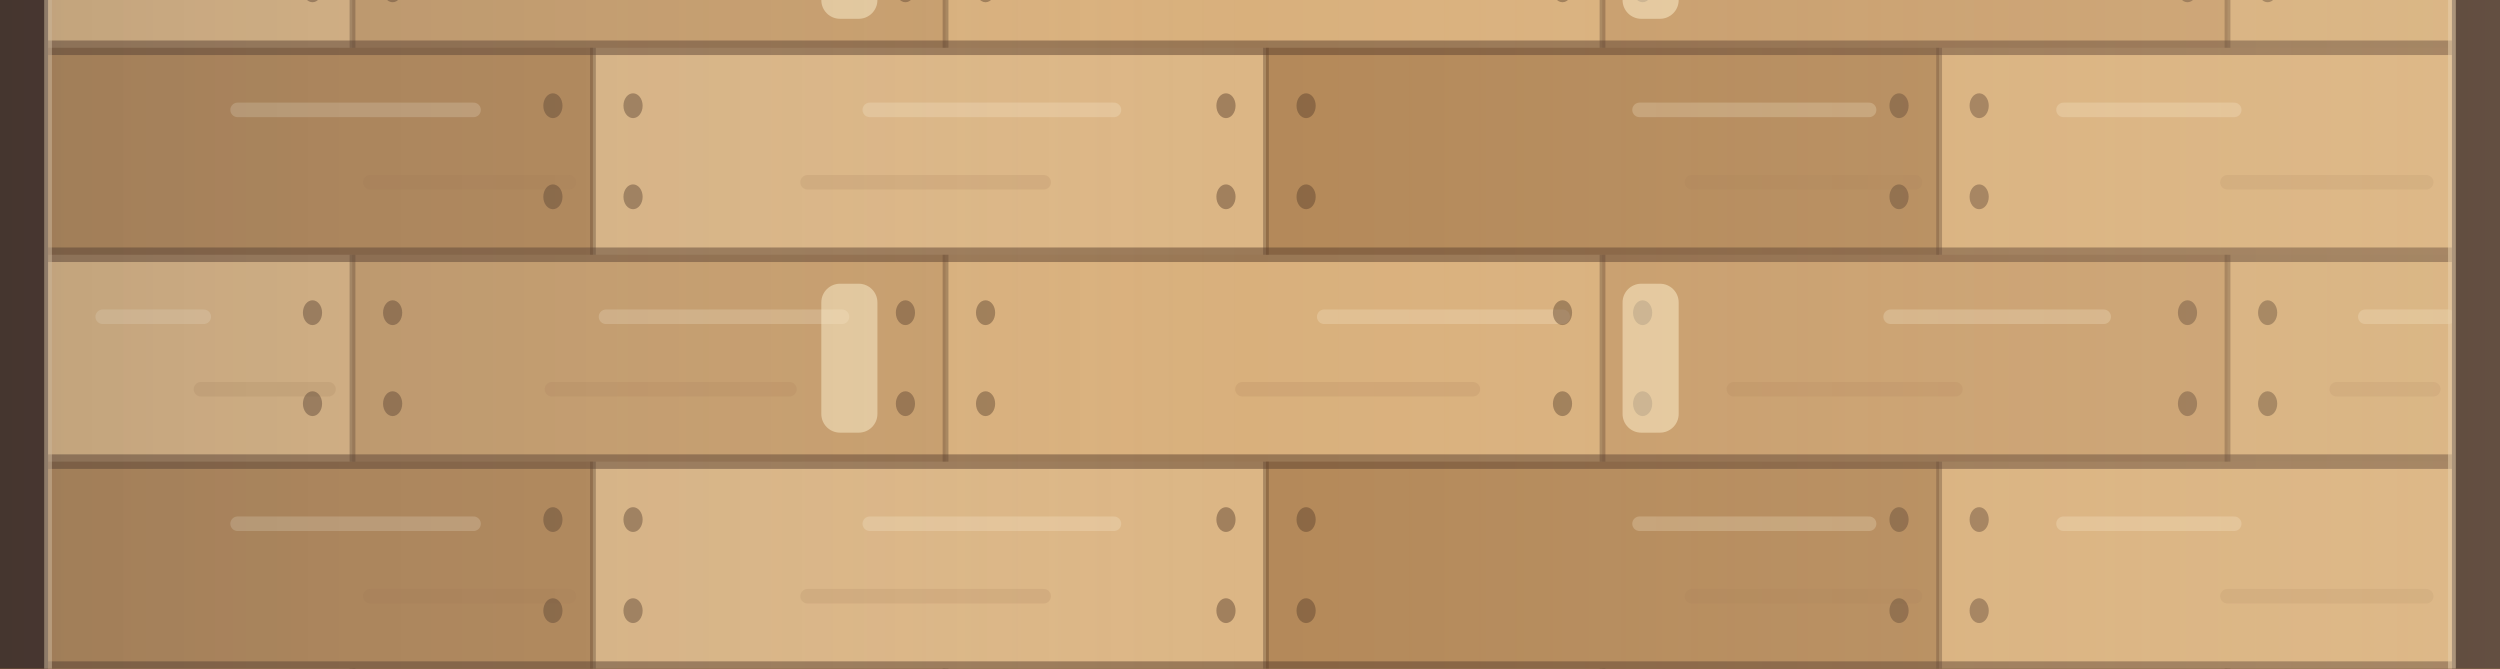
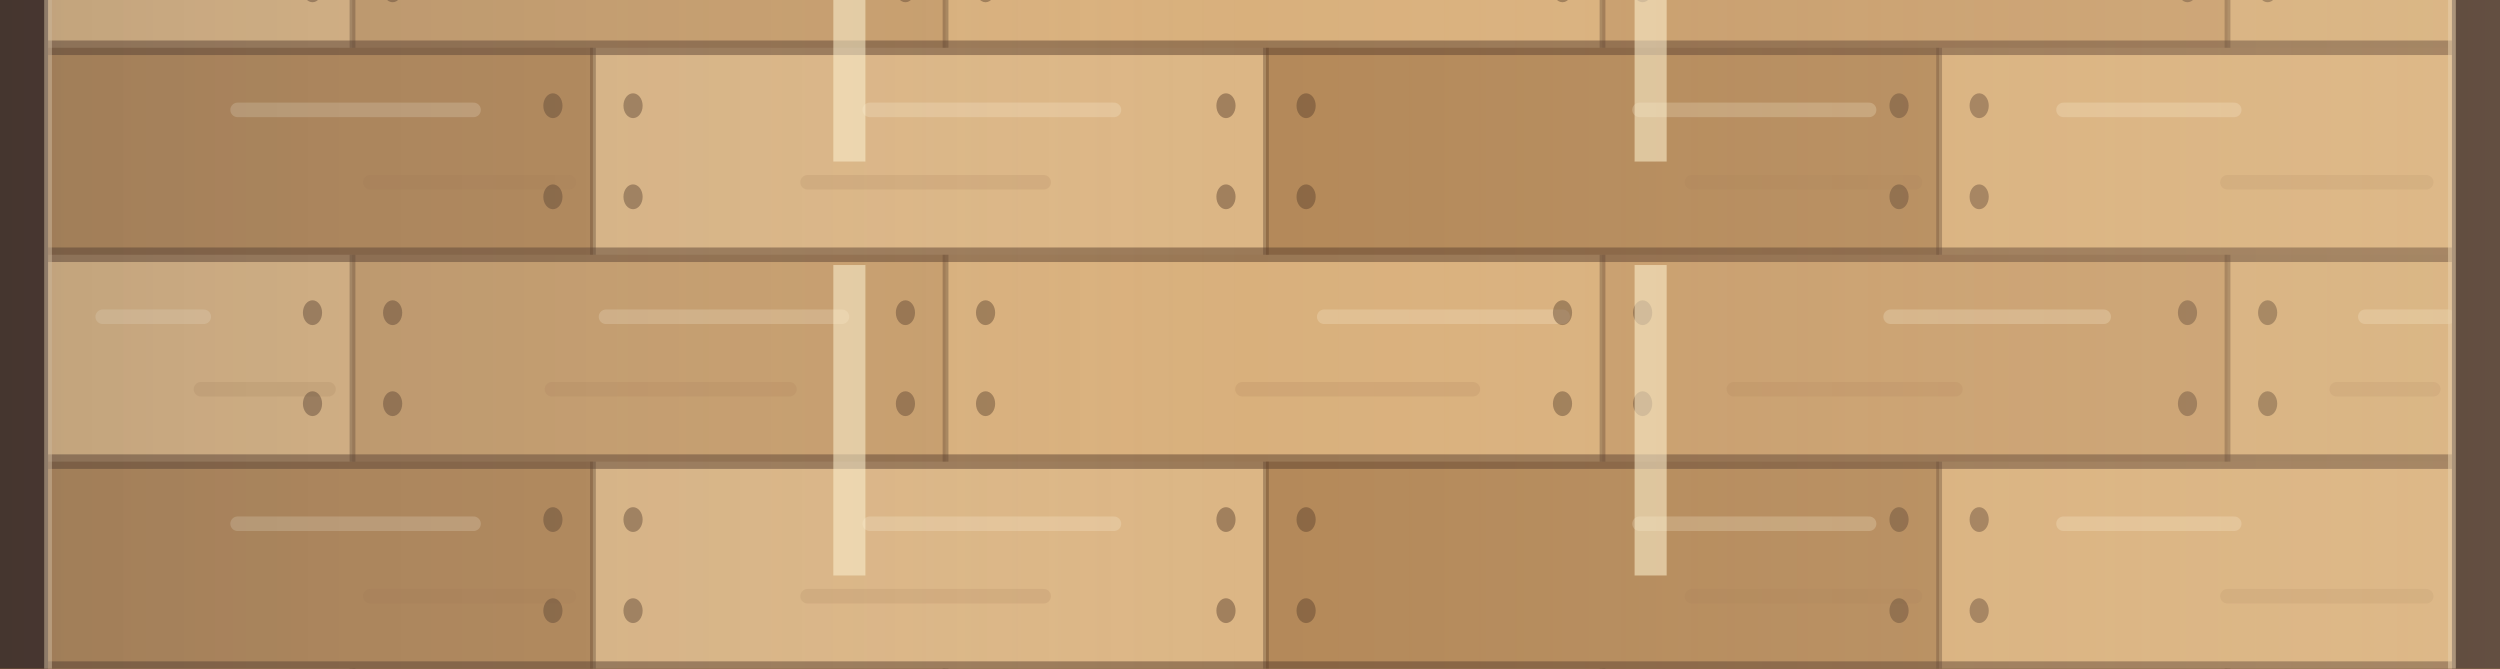
<svg xmlns="http://www.w3.org/2000/svg" width="258" height="69" viewBox="0 0 258 69">
  <rect width="258" height="69" fill="#C79C6A" />
  <rect x="0" y="-37.79" width="61.19" height="21.96" fill="#b48858" />
  <rect x="61.19" y="-37.79" width="69.46" height="21.96" fill="#dcb685" />
  <rect x="130.65" y="-37.79" width="69.47" height="21.96" fill="#b48959" />
  <rect x="200.12" y="-37.79" width="57.88" height="21.96" fill="#d8af7b" />
  <rect x="0" y="-16.43" width="36.38" height="21.96" fill="#dcb583" />
  <rect x="36.38" y="-16.43" width="61.2" height="21.96" fill="#c89e6c" />
  <rect x="97.58" y="-16.43" width="67.8" height="21.96" fill="#d9b07c" />
  <rect x="165.38" y="-16.43" width="64.5" height="21.96" fill="#c89d6b" />
  <rect x="229.88" y="-16.43" width="28.12" height="21.96" fill="#d5ad79" />
  <rect x="0" y="4.93" width="61.19" height="21.96" fill="#b48858" />
  <rect x="61.19" y="4.93" width="69.46" height="21.96" fill="#dcb685" />
  <rect x="130.65" y="4.93" width="69.47" height="21.96" fill="#b48959" />
  <rect x="200.12" y="4.93" width="57.88" height="21.96" fill="#d8af7b" />
  <rect x="0" y="26.29" width="36.38" height="21.95" fill="#dcb583" />
  <rect x="36.38" y="26.29" width="61.2" height="21.95" fill="#c89e6c" />
  <rect x="97.58" y="26.29" width="67.8" height="21.95" fill="#d9b07c" />
  <rect x="165.38" y="26.29" width="64.5" height="21.95" fill="#c89d6b" />
  <rect x="229.88" y="26.29" width="28.12" height="21.95" fill="#d5ad79" />
  <rect x="0" y="47.64" width="61.19" height="21.96" fill="#b48858" />
  <rect x="61.19" y="47.64" width="69.46" height="21.96" fill="#dcb685" />
  <rect x="130.65" y="47.64" width="69.47" height="21.96" fill="#b48959" />
  <rect x="200.12" y="47.64" width="57.88" height="21.96" fill="#d8af7b" />
  <rect x="0" y="69" width="36.38" height="21.96" fill="#dcb583" />
  <rect x="36.38" y="69" width="61.2" height="21.96" fill="#c89e6c" />
  <rect x="97.58" y="69" width="67.8" height="21.96" fill="#d9b07c" />
  <rect x="165.38" y="69" width="64.5" height="21.96" fill="#c89d6b" />
  <rect x="229.88" y="69" width="28.12" height="21.96" fill="#d5ad79" />
  <rect x="0" y="90.36" width="61.19" height="21.95" fill="#b48858" />
  <rect x="61.19" y="90.36" width="69.46" height="21.95" fill="#dcb685" />
  <rect x="130.65" y="90.36" width="69.47" height="21.95" fill="#b48959" />
  <rect x="200.12" y="90.36" width="57.88" height="21.95" fill="#d8af7b" />
  <path d="M24.52 -31.38H48.87" stroke="#FFF6DE" stroke-opacity="0.22" stroke-width="1.5" stroke-linecap="round" />
  <path d="M38.22 -23.9H58.71" stroke="#9C744B" stroke-opacity="0.16" stroke-width="1.5" stroke-linecap="round" />
  <path d="M89.76 -31.38H114.96" stroke="#FFF6DE" stroke-opacity="0.22" stroke-width="1.5" stroke-linecap="round" />
  <path d="M83.34 -23.9H107.71" stroke="#9C744B" stroke-opacity="0.16" stroke-width="1.5" stroke-linecap="round" />
  <path d="M169.2 -31.38H192.89" stroke="#FFF6DE" stroke-opacity="0.22" stroke-width="1.5" stroke-linecap="round" />
  <path d="M174.61 -23.9H197.63" stroke="#9C744B" stroke-opacity="0.16" stroke-width="1.5" stroke-linecap="round" />
  <path d="M212.95 -31.38H230.57" stroke="#FFF6DE" stroke-opacity="0.22" stroke-width="1.5" stroke-linecap="round" />
  <path d="M229.87 -23.9H250.38" stroke="#9C744B" stroke-opacity="0.16" stroke-width="1.5" stroke-linecap="round" />
  <path d="M10.6 -10.02H21.03" stroke="#FFF6DE" stroke-opacity="0.22" stroke-width="1.5" stroke-linecap="round" />
  <path d="M20.74 -2.55H33.9" stroke="#9C744B" stroke-opacity="0.16" stroke-width="1.5" stroke-linecap="round" />
  <path d="M62.54 -10.02H86.89" stroke="#FFF6DE" stroke-opacity="0.22" stroke-width="1.5" stroke-linecap="round" />
  <path d="M56.96 -2.55H81.47" stroke="#9C744B" stroke-opacity="0.16" stroke-width="1.5" stroke-linecap="round" />
  <path d="M136.66 -10.02H161.27" stroke="#FFF6DE" stroke-opacity="0.22" stroke-width="1.5" stroke-linecap="round" />
  <path d="M128.22 -2.55H152" stroke="#9C744B" stroke-opacity="0.16" stroke-width="1.5" stroke-linecap="round" />
  <path d="M195.11 -10.02H217.1" stroke="#FFF6DE" stroke-opacity="0.22" stroke-width="1.5" stroke-linecap="round" />
  <path d="M178.93 -2.55H201.8" stroke="#9C744B" stroke-opacity="0.16" stroke-width="1.5" stroke-linecap="round" />
  <path d="M244.1 -10.02H252.66" stroke="#FFF6DE" stroke-opacity="0.22" stroke-width="1.5" stroke-linecap="round" />
  <path d="M241.15 -2.55H251.11" stroke="#9C744B" stroke-opacity="0.16" stroke-width="1.5" stroke-linecap="round" />
  <path d="M24.52 11.34H48.87" stroke="#FFF6DE" stroke-opacity="0.22" stroke-width="1.5" stroke-linecap="round" />
  <path d="M38.22 18.81H58.71" stroke="#9C744B" stroke-opacity="0.16" stroke-width="1.5" stroke-linecap="round" />
  <path d="M89.76 11.34H114.96" stroke="#FFF6DE" stroke-opacity="0.22" stroke-width="1.5" stroke-linecap="round" />
  <path d="M83.34 18.81H107.71" stroke="#9C744B" stroke-opacity="0.16" stroke-width="1.5" stroke-linecap="round" />
  <path d="M169.2 11.34H192.89" stroke="#FFF6DE" stroke-opacity="0.22" stroke-width="1.5" stroke-linecap="round" />
  <path d="M174.61 18.81H197.63" stroke="#9C744B" stroke-opacity="0.16" stroke-width="1.5" stroke-linecap="round" />
  <path d="M212.95 11.34H230.57" stroke="#FFF6DE" stroke-opacity="0.22" stroke-width="1.5" stroke-linecap="round" />
  <path d="M229.87 18.81H250.38" stroke="#9C744B" stroke-opacity="0.16" stroke-width="1.5" stroke-linecap="round" />
  <path d="M10.6 32.69H21.03" stroke="#FFF6DE" stroke-opacity="0.22" stroke-width="1.5" stroke-linecap="round" />
  <path d="M20.74 40.17H33.9" stroke="#9C744B" stroke-opacity="0.16" stroke-width="1.5" stroke-linecap="round" />
  <path d="M62.54 32.69H86.89" stroke="#FFF6DE" stroke-opacity="0.22" stroke-width="1.5" stroke-linecap="round" />
  <path d="M56.96 40.17H81.47" stroke="#9C744B" stroke-opacity="0.16" stroke-width="1.5" stroke-linecap="round" />
  <path d="M136.66 32.69H161.27" stroke="#FFF6DE" stroke-opacity="0.22" stroke-width="1.5" stroke-linecap="round" />
  <path d="M128.22 40.17H152" stroke="#9C744B" stroke-opacity="0.16" stroke-width="1.5" stroke-linecap="round" />
  <path d="M195.11 32.69H217.1" stroke="#FFF6DE" stroke-opacity="0.22" stroke-width="1.5" stroke-linecap="round" />
  <path d="M178.93 40.17H201.8" stroke="#9C744B" stroke-opacity="0.16" stroke-width="1.5" stroke-linecap="round" />
  <path d="M244.1 32.69H252.66" stroke="#FFF6DE" stroke-opacity="0.22" stroke-width="1.5" stroke-linecap="round" />
  <path d="M241.15 40.17H251.11" stroke="#9C744B" stroke-opacity="0.16" stroke-width="1.5" stroke-linecap="round" />
  <path d="M24.52 54.05H48.87" stroke="#FFF6DE" stroke-opacity="0.22" stroke-width="1.5" stroke-linecap="round" />
  <path d="M38.22 61.53H58.71" stroke="#9C744B" stroke-opacity="0.16" stroke-width="1.5" stroke-linecap="round" />
  <path d="M89.76 54.05H114.96" stroke="#FFF6DE" stroke-opacity="0.22" stroke-width="1.5" stroke-linecap="round" />
  <path d="M83.34 61.53H107.71" stroke="#9C744B" stroke-opacity="0.16" stroke-width="1.5" stroke-linecap="round" />
  <path d="M169.2 54.05H192.89" stroke="#FFF6DE" stroke-opacity="0.22" stroke-width="1.5" stroke-linecap="round" />
  <path d="M174.61 61.53H197.63" stroke="#9C744B" stroke-opacity="0.16" stroke-width="1.5" stroke-linecap="round" />
  <path d="M212.95 54.05H230.57" stroke="#FFF6DE" stroke-opacity="0.22" stroke-width="1.5" stroke-linecap="round" />
  <path d="M229.87 61.53H250.38" stroke="#9C744B" stroke-opacity="0.16" stroke-width="1.5" stroke-linecap="round" />
  <path d="M10.6 75.41H21.03" stroke="#FFF6DE" stroke-opacity="0.22" stroke-width="1.5" stroke-linecap="round" />
  <path d="M20.74 82.88H33.9" stroke="#9C744B" stroke-opacity="0.16" stroke-width="1.5" stroke-linecap="round" />
  <path d="M62.54 75.41H86.89" stroke="#FFF6DE" stroke-opacity="0.22" stroke-width="1.5" stroke-linecap="round" />
  <path d="M56.96 82.88H81.47" stroke="#9C744B" stroke-opacity="0.16" stroke-width="1.5" stroke-linecap="round" />
  <path d="M136.66 75.41H161.27" stroke="#FFF6DE" stroke-opacity="0.22" stroke-width="1.5" stroke-linecap="round" />
  <path d="M128.22 82.88H152" stroke="#9C744B" stroke-opacity="0.16" stroke-width="1.5" stroke-linecap="round" />
  <path d="M195.11 75.41H217.1" stroke="#FFF6DE" stroke-opacity="0.22" stroke-width="1.5" stroke-linecap="round" />
  <path d="M178.93 82.88H201.8" stroke="#9C744B" stroke-opacity="0.16" stroke-width="1.5" stroke-linecap="round" />
  <path d="M244.1 75.41H252.66" stroke="#FFF6DE" stroke-opacity="0.22" stroke-width="1.5" stroke-linecap="round" />
  <path d="M241.15 82.88H251.11" stroke="#9C744B" stroke-opacity="0.16" stroke-width="1.5" stroke-linecap="round" />
  <path d="M24.52 96.76H48.87" stroke="#FFF6DE" stroke-opacity="0.22" stroke-width="1.5" stroke-linecap="round" />
  <path d="M38.22 104.24H58.71" stroke="#9C744B" stroke-opacity="0.16" stroke-width="1.5" stroke-linecap="round" />
  <path d="M89.76 96.76H114.96" stroke="#FFF6DE" stroke-opacity="0.22" stroke-width="1.5" stroke-linecap="round" />
  <path d="M83.34 104.24H107.71" stroke="#9C744B" stroke-opacity="0.16" stroke-width="1.5" stroke-linecap="round" />
  <path d="M169.2 96.76H192.89" stroke="#FFF6DE" stroke-opacity="0.22" stroke-width="1.5" stroke-linecap="round" />
  <path d="M174.61 104.24H197.63" stroke="#9C744B" stroke-opacity="0.16" stroke-width="1.5" stroke-linecap="round" />
  <path d="M212.95 96.76H230.57" stroke="#FFF6DE" stroke-opacity="0.22" stroke-width="1.5" stroke-linecap="round" />
  <path d="M229.87 104.24H250.38" stroke="#9C744B" stroke-opacity="0.16" stroke-width="1.5" stroke-linecap="round" />
  <path d="M61.19 -37.79V-16.43" stroke="#5A3F2C" stroke-opacity=".38" stroke-width="0.6" />
  <path d="M130.65 -37.79V-16.43" stroke="#5A3F2C" stroke-opacity=".38" stroke-width="0.6" />
  <path d="M200.12 -37.79V-16.43" stroke="#5A3F2C" stroke-opacity=".38" stroke-width="0.6" />
  <path d="M0 -37.79H258" stroke="#5A3F2C" stroke-opacity=".5" stroke-width="1.5" />
  <path d="M36.38 -16.43V4.93" stroke="#5A3F2C" stroke-opacity=".38" stroke-width="0.6" />
  <path d="M97.58 -16.43V4.93" stroke="#5A3F2C" stroke-opacity=".38" stroke-width="0.6" />
  <path d="M165.38 -16.43V4.93" stroke="#5A3F2C" stroke-opacity=".38" stroke-width="0.6" />
  <path d="M229.88 -16.43V4.93" stroke="#5A3F2C" stroke-opacity=".38" stroke-width="0.6" />
  <path d="M0 -16.43H258" stroke="#5A3F2C" stroke-opacity=".5" stroke-width="1.5" />
  <path d="M61.19 4.93V26.29" stroke="#5A3F2C" stroke-opacity=".38" stroke-width="0.6" />
  <path d="M130.65 4.93V26.29" stroke="#5A3F2C" stroke-opacity=".38" stroke-width="0.6" />
  <path d="M200.12 4.93V26.29" stroke="#5A3F2C" stroke-opacity=".38" stroke-width="0.6" />
  <path d="M0 4.93H258" stroke="#5A3F2C" stroke-opacity=".5" stroke-width="1.5" />
  <path d="M36.38 26.29V47.64" stroke="#5A3F2C" stroke-opacity=".38" stroke-width="0.6" />
  <path d="M97.58 26.29V47.64" stroke="#5A3F2C" stroke-opacity=".38" stroke-width="0.6" />
  <path d="M165.38 26.29V47.64" stroke="#5A3F2C" stroke-opacity=".38" stroke-width="0.6" />
  <path d="M229.88 26.29V47.64" stroke="#5A3F2C" stroke-opacity=".38" stroke-width="0.6" />
  <path d="M0 26.29H258" stroke="#5A3F2C" stroke-opacity=".5" stroke-width="1.5" />
  <path d="M61.19 47.64V69" stroke="#5A3F2C" stroke-opacity=".38" stroke-width="0.6" />
  <path d="M130.65 47.64V69" stroke="#5A3F2C" stroke-opacity=".38" stroke-width="0.6" />
  <path d="M200.12 47.64V69" stroke="#5A3F2C" stroke-opacity=".38" stroke-width="0.6" />
  <path d="M0 47.64H258" stroke="#5A3F2C" stroke-opacity=".5" stroke-width="1.5" />
  <path d="M36.38 69V90.36" stroke="#5A3F2C" stroke-opacity=".38" stroke-width="0.6" />
  <path d="M97.58 69V90.36" stroke="#5A3F2C" stroke-opacity=".38" stroke-width="0.6" />
  <path d="M165.38 69V90.36" stroke="#5A3F2C" stroke-opacity=".38" stroke-width="0.6" />
  <path d="M229.88 69V90.36" stroke="#5A3F2C" stroke-opacity=".38" stroke-width="0.6" />
  <path d="M0 69H258" stroke="#5A3F2C" stroke-opacity=".5" stroke-width="1.5" />
  <path d="M61.19 90.36V111.71" stroke="#5A3F2C" stroke-opacity=".38" stroke-width="0.6" />
  <path d="M130.65 90.36V111.71" stroke="#5A3F2C" stroke-opacity=".38" stroke-width="0.6" />
  <path d="M200.12 90.36V111.71" stroke="#5A3F2C" stroke-opacity=".38" stroke-width="0.6" />
  <path d="M0 90.36H258" stroke="#5A3F2C" stroke-opacity=".5" stroke-width="1.5" />
  <ellipse cx="57.06" cy="-31.81" rx="0.99" ry="1.28" fill="#5A3F2C" fill-opacity=".45" />
  <ellipse cx="57.06" cy="-22.41" rx="0.99" ry="1.28" fill="#5A3F2C" fill-opacity=".45" />
  <ellipse cx="65.33" cy="-31.81" rx="0.99" ry="1.28" fill="#5A3F2C" fill-opacity=".45" />
  <ellipse cx="65.33" cy="-22.41" rx="0.99" ry="1.28" fill="#5A3F2C" fill-opacity=".45" />
  <ellipse cx="126.52" cy="-31.81" rx="0.99" ry="1.28" fill="#5A3F2C" fill-opacity=".45" />
  <ellipse cx="126.52" cy="-22.41" rx="0.99" ry="1.28" fill="#5A3F2C" fill-opacity=".45" />
  <ellipse cx="134.79" cy="-31.81" rx="0.99" ry="1.28" fill="#5A3F2C" fill-opacity=".45" />
  <ellipse cx="134.79" cy="-22.41" rx="0.99" ry="1.28" fill="#5A3F2C" fill-opacity=".45" />
  <ellipse cx="195.98" cy="-31.81" rx="0.99" ry="1.28" fill="#5A3F2C" fill-opacity=".45" />
  <ellipse cx="195.98" cy="-22.41" rx="0.99" ry="1.28" fill="#5A3F2C" fill-opacity=".45" />
  <ellipse cx="204.25" cy="-31.81" rx="0.99" ry="1.28" fill="#5A3F2C" fill-opacity=".45" />
  <ellipse cx="204.25" cy="-22.41" rx="0.99" ry="1.28" fill="#5A3F2C" fill-opacity=".45" />
  <ellipse cx="32.25" cy="-10.45" rx="0.99" ry="1.28" fill="#5A3F2C" fill-opacity=".45" />
  <ellipse cx="32.25" cy="-1.05" rx="0.99" ry="1.28" fill="#5A3F2C" fill-opacity=".45" />
  <ellipse cx="40.52" cy="-10.45" rx="0.99" ry="1.28" fill="#5A3F2C" fill-opacity=".45" />
  <ellipse cx="40.52" cy="-1.05" rx="0.99" ry="1.28" fill="#5A3F2C" fill-opacity=".45" />
  <ellipse cx="93.44" cy="-10.45" rx="0.99" ry="1.28" fill="#5A3F2C" fill-opacity=".45" />
  <ellipse cx="93.44" cy="-1.05" rx="0.99" ry="1.28" fill="#5A3F2C" fill-opacity=".45" />
  <ellipse cx="101.71" cy="-10.45" rx="0.99" ry="1.28" fill="#5A3F2C" fill-opacity=".45" />
  <ellipse cx="101.71" cy="-1.05" rx="0.99" ry="1.28" fill="#5A3F2C" fill-opacity=".45" />
  <ellipse cx="161.25" cy="-10.45" rx="0.99" ry="1.28" fill="#5A3F2C" fill-opacity=".45" />
  <ellipse cx="161.25" cy="-1.05" rx="0.99" ry="1.28" fill="#5A3F2C" fill-opacity=".45" />
  <ellipse cx="169.52" cy="-10.45" rx="0.99" ry="1.28" fill="#5A3F2C" fill-opacity=".45" />
  <ellipse cx="169.52" cy="-1.05" rx="0.99" ry="1.28" fill="#5A3F2C" fill-opacity=".45" />
  <ellipse cx="225.75" cy="-10.45" rx="0.99" ry="1.28" fill="#5A3F2C" fill-opacity=".45" />
  <ellipse cx="225.75" cy="-1.05" rx="0.99" ry="1.28" fill="#5A3F2C" fill-opacity=".45" />
  <ellipse cx="234.02" cy="-10.45" rx="0.99" ry="1.28" fill="#5A3F2C" fill-opacity=".45" />
  <ellipse cx="234.02" cy="-1.05" rx="0.99" ry="1.28" fill="#5A3F2C" fill-opacity=".45" />
  <ellipse cx="57.06" cy="10.91" rx="0.99" ry="1.28" fill="#5A3F2C" fill-opacity=".45" />
  <ellipse cx="57.06" cy="20.31" rx="0.99" ry="1.28" fill="#5A3F2C" fill-opacity=".45" />
  <ellipse cx="65.33" cy="10.91" rx="0.99" ry="1.28" fill="#5A3F2C" fill-opacity=".45" />
  <ellipse cx="65.33" cy="20.31" rx="0.99" ry="1.28" fill="#5A3F2C" fill-opacity=".45" />
  <ellipse cx="126.52" cy="10.91" rx="0.99" ry="1.28" fill="#5A3F2C" fill-opacity=".45" />
  <ellipse cx="126.52" cy="20.31" rx="0.99" ry="1.28" fill="#5A3F2C" fill-opacity=".45" />
  <ellipse cx="134.79" cy="10.91" rx="0.99" ry="1.28" fill="#5A3F2C" fill-opacity=".45" />
  <ellipse cx="134.79" cy="20.31" rx="0.99" ry="1.28" fill="#5A3F2C" fill-opacity=".45" />
  <ellipse cx="195.98" cy="10.91" rx="0.99" ry="1.28" fill="#5A3F2C" fill-opacity=".45" />
  <ellipse cx="195.98" cy="20.31" rx="0.99" ry="1.28" fill="#5A3F2C" fill-opacity=".45" />
  <ellipse cx="204.25" cy="10.91" rx="0.99" ry="1.28" fill="#5A3F2C" fill-opacity=".45" />
  <ellipse cx="204.25" cy="20.31" rx="0.99" ry="1.28" fill="#5A3F2C" fill-opacity=".45" />
  <ellipse cx="32.25" cy="32.27" rx="0.99" ry="1.28" fill="#5A3F2C" fill-opacity=".45" />
  <ellipse cx="32.25" cy="41.66" rx="0.99" ry="1.28" fill="#5A3F2C" fill-opacity=".45" />
  <ellipse cx="40.52" cy="32.27" rx="0.99" ry="1.28" fill="#5A3F2C" fill-opacity=".45" />
  <ellipse cx="40.52" cy="41.66" rx="0.99" ry="1.28" fill="#5A3F2C" fill-opacity=".45" />
  <ellipse cx="93.44" cy="32.27" rx="0.99" ry="1.28" fill="#5A3F2C" fill-opacity=".45" />
  <ellipse cx="93.44" cy="41.66" rx="0.99" ry="1.28" fill="#5A3F2C" fill-opacity=".45" />
  <ellipse cx="101.71" cy="32.27" rx="0.99" ry="1.28" fill="#5A3F2C" fill-opacity=".45" />
  <ellipse cx="101.71" cy="41.66" rx="0.99" ry="1.28" fill="#5A3F2C" fill-opacity=".45" />
  <ellipse cx="161.25" cy="32.27" rx="0.99" ry="1.28" fill="#5A3F2C" fill-opacity=".45" />
  <ellipse cx="161.25" cy="41.66" rx="0.99" ry="1.28" fill="#5A3F2C" fill-opacity=".45" />
  <ellipse cx="169.52" cy="32.27" rx="0.99" ry="1.28" fill="#5A3F2C" fill-opacity=".45" />
  <ellipse cx="169.52" cy="41.66" rx="0.99" ry="1.28" fill="#5A3F2C" fill-opacity=".45" />
  <ellipse cx="225.75" cy="32.27" rx="0.99" ry="1.28" fill="#5A3F2C" fill-opacity=".45" />
  <ellipse cx="225.75" cy="41.66" rx="0.99" ry="1.28" fill="#5A3F2C" fill-opacity=".45" />
  <ellipse cx="234.02" cy="32.27" rx="0.99" ry="1.28" fill="#5A3F2C" fill-opacity=".45" />
  <ellipse cx="234.02" cy="41.66" rx="0.99" ry="1.28" fill="#5A3F2C" fill-opacity=".45" />
  <ellipse cx="57.06" cy="53.62" rx="0.99" ry="1.28" fill="#5A3F2C" fill-opacity=".45" />
  <ellipse cx="57.06" cy="63.02" rx="0.99" ry="1.28" fill="#5A3F2C" fill-opacity=".45" />
  <ellipse cx="65.33" cy="53.62" rx="0.99" ry="1.28" fill="#5A3F2C" fill-opacity=".45" />
  <ellipse cx="65.33" cy="63.02" rx="0.99" ry="1.28" fill="#5A3F2C" fill-opacity=".45" />
  <ellipse cx="126.52" cy="53.62" rx="0.99" ry="1.28" fill="#5A3F2C" fill-opacity=".45" />
  <ellipse cx="126.52" cy="63.02" rx="0.99" ry="1.28" fill="#5A3F2C" fill-opacity=".45" />
  <ellipse cx="134.79" cy="53.62" rx="0.99" ry="1.28" fill="#5A3F2C" fill-opacity=".45" />
  <ellipse cx="134.79" cy="63.02" rx="0.99" ry="1.28" fill="#5A3F2C" fill-opacity=".45" />
  <ellipse cx="195.98" cy="53.62" rx="0.99" ry="1.28" fill="#5A3F2C" fill-opacity=".45" />
  <ellipse cx="195.98" cy="63.02" rx="0.99" ry="1.28" fill="#5A3F2C" fill-opacity=".45" />
  <ellipse cx="204.25" cy="53.62" rx="0.99" ry="1.28" fill="#5A3F2C" fill-opacity=".45" />
  <ellipse cx="204.25" cy="63.02" rx="0.99" ry="1.28" fill="#5A3F2C" fill-opacity=".45" />
  <ellipse cx="32.25" cy="74.98" rx="0.99" ry="1.28" fill="#5A3F2C" fill-opacity=".45" />
  <ellipse cx="32.25" cy="84.38" rx="0.99" ry="1.28" fill="#5A3F2C" fill-opacity=".45" />
  <ellipse cx="40.52" cy="74.98" rx="0.99" ry="1.28" fill="#5A3F2C" fill-opacity=".45" />
  <ellipse cx="40.52" cy="84.38" rx="0.99" ry="1.28" fill="#5A3F2C" fill-opacity=".45" />
  <ellipse cx="93.44" cy="74.98" rx="0.99" ry="1.28" fill="#5A3F2C" fill-opacity=".45" />
  <ellipse cx="93.44" cy="84.38" rx="0.99" ry="1.28" fill="#5A3F2C" fill-opacity=".45" />
  <ellipse cx="101.71" cy="74.98" rx="0.99" ry="1.28" fill="#5A3F2C" fill-opacity=".45" />
  <ellipse cx="101.71" cy="84.38" rx="0.99" ry="1.28" fill="#5A3F2C" fill-opacity=".45" />
  <ellipse cx="161.25" cy="74.98" rx="0.99" ry="1.28" fill="#5A3F2C" fill-opacity=".45" />
  <ellipse cx="161.25" cy="84.38" rx="0.99" ry="1.28" fill="#5A3F2C" fill-opacity=".45" />
  <ellipse cx="169.52" cy="74.98" rx="0.99" ry="1.28" fill="#5A3F2C" fill-opacity=".45" />
  <ellipse cx="169.52" cy="84.38" rx="0.99" ry="1.28" fill="#5A3F2C" fill-opacity=".45" />
  <ellipse cx="225.75" cy="74.98" rx="0.99" ry="1.28" fill="#5A3F2C" fill-opacity=".45" />
  <ellipse cx="225.75" cy="84.38" rx="0.99" ry="1.28" fill="#5A3F2C" fill-opacity=".45" />
  <ellipse cx="234.02" cy="74.98" rx="0.99" ry="1.28" fill="#5A3F2C" fill-opacity=".45" />
  <ellipse cx="234.02" cy="84.38" rx="0.99" ry="1.28" fill="#5A3F2C" fill-opacity=".45" />
  <ellipse cx="57.06" cy="96.34" rx="0.99" ry="1.28" fill="#5A3F2C" fill-opacity=".45" />
  <ellipse cx="57.06" cy="105.73" rx="0.99" ry="1.28" fill="#5A3F2C" fill-opacity=".45" />
  <ellipse cx="65.33" cy="96.34" rx="0.99" ry="1.28" fill="#5A3F2C" fill-opacity=".45" />
  <ellipse cx="65.33" cy="105.73" rx="0.99" ry="1.28" fill="#5A3F2C" fill-opacity=".45" />
  <ellipse cx="126.52" cy="96.34" rx="0.99" ry="1.28" fill="#5A3F2C" fill-opacity=".45" />
  <ellipse cx="126.52" cy="105.73" rx="0.99" ry="1.28" fill="#5A3F2C" fill-opacity=".45" />
  <ellipse cx="134.79" cy="96.34" rx="0.99" ry="1.28" fill="#5A3F2C" fill-opacity=".45" />
  <ellipse cx="134.79" cy="105.73" rx="0.99" ry="1.28" fill="#5A3F2C" fill-opacity=".45" />
  <ellipse cx="195.98" cy="96.34" rx="0.99" ry="1.28" fill="#5A3F2C" fill-opacity=".45" />
  <ellipse cx="195.98" cy="105.73" rx="0.99" ry="1.28" fill="#5A3F2C" fill-opacity=".45" />
  <ellipse cx="204.25" cy="96.34" rx="0.99" ry="1.28" fill="#5A3F2C" fill-opacity=".45" />
  <ellipse cx="204.25" cy="105.73" rx="0.99" ry="1.28" fill="#5A3F2C" fill-opacity=".45" />
-   <rect x="84.76" y="-13.44" width="5.79" height="15.38" rx="1.93" fill="#FFF2CF" fill-opacity=".5" />
-   <rect x="167.45" y="-13.44" width="5.79" height="15.38" rx="1.93" fill="#FFF2CF" fill-opacity=".5" />
-   <rect x="84.76" y="29.28" width="5.79" height="15.37" rx="1.93" fill="#FFF2CF" fill-opacity=".5" />
-   <rect x="167.45" y="29.28" width="5.79" height="15.37" rx="1.93" fill="#FFF2CF" fill-opacity=".5" />
-   <rect x="84.76" y="71.99" width="5.79" height="15.38" rx="1.93" fill="#FFF2CF" fill-opacity=".5" />
-   <rect x="167.45" y="71.99" width="5.79" height="15.38" rx="1.93" fill="#FFF2CF" fill-opacity=".5" />
+   <rect x="86" y="-15.36" width="3.31" height="32.03" fill="#FFF2CF" fill-opacity=".55" />
+   <rect x="168.69" y="-15.36" width="3.31" height="32.03" fill="#FFF2CF" fill-opacity=".55" />
+   <rect x="86" y="27.35" width="3.31" height="32.04" fill="#FFF2CF" fill-opacity=".55" />
+   <rect x="168.69" y="27.35" width="3.31" height="32.04" fill="#FFF2CF" fill-opacity=".55" />
+   <rect x="86" y="70.07" width="3.31" height="32.03" fill="#FFF2CF" fill-opacity=".55" />
+   <rect x="168.69" y="70.07" width="3.31" height="32.03" fill="#FFF2CF" fill-opacity=".55" />
  <rect x="0" y="0" width="4.96" height="69" fill="#4A3428" />
  <rect x="253.04" y="0" width="4.96" height="69" fill="#4A3428" />
  <path d="M4.96 0V69M253.04 0V69" stroke="#e4c8a3" stroke-opacity=".55" stroke-width="0.8" />
  <defs>
    <linearGradient id="l" x1="0" x2="1" y1="0" y2="0">
      <stop offset="0" stop-color="#2C3B52" stop-opacity="0.16" />
      <stop offset=".5" stop-color="#FFFFFF" stop-opacity="0" />
      <stop offset="1" stop-color="#FFF4D8" stop-opacity="0.14" />
    </linearGradient>
  </defs>
  <rect width="258" height="69" fill="url(#l)" />
</svg>
